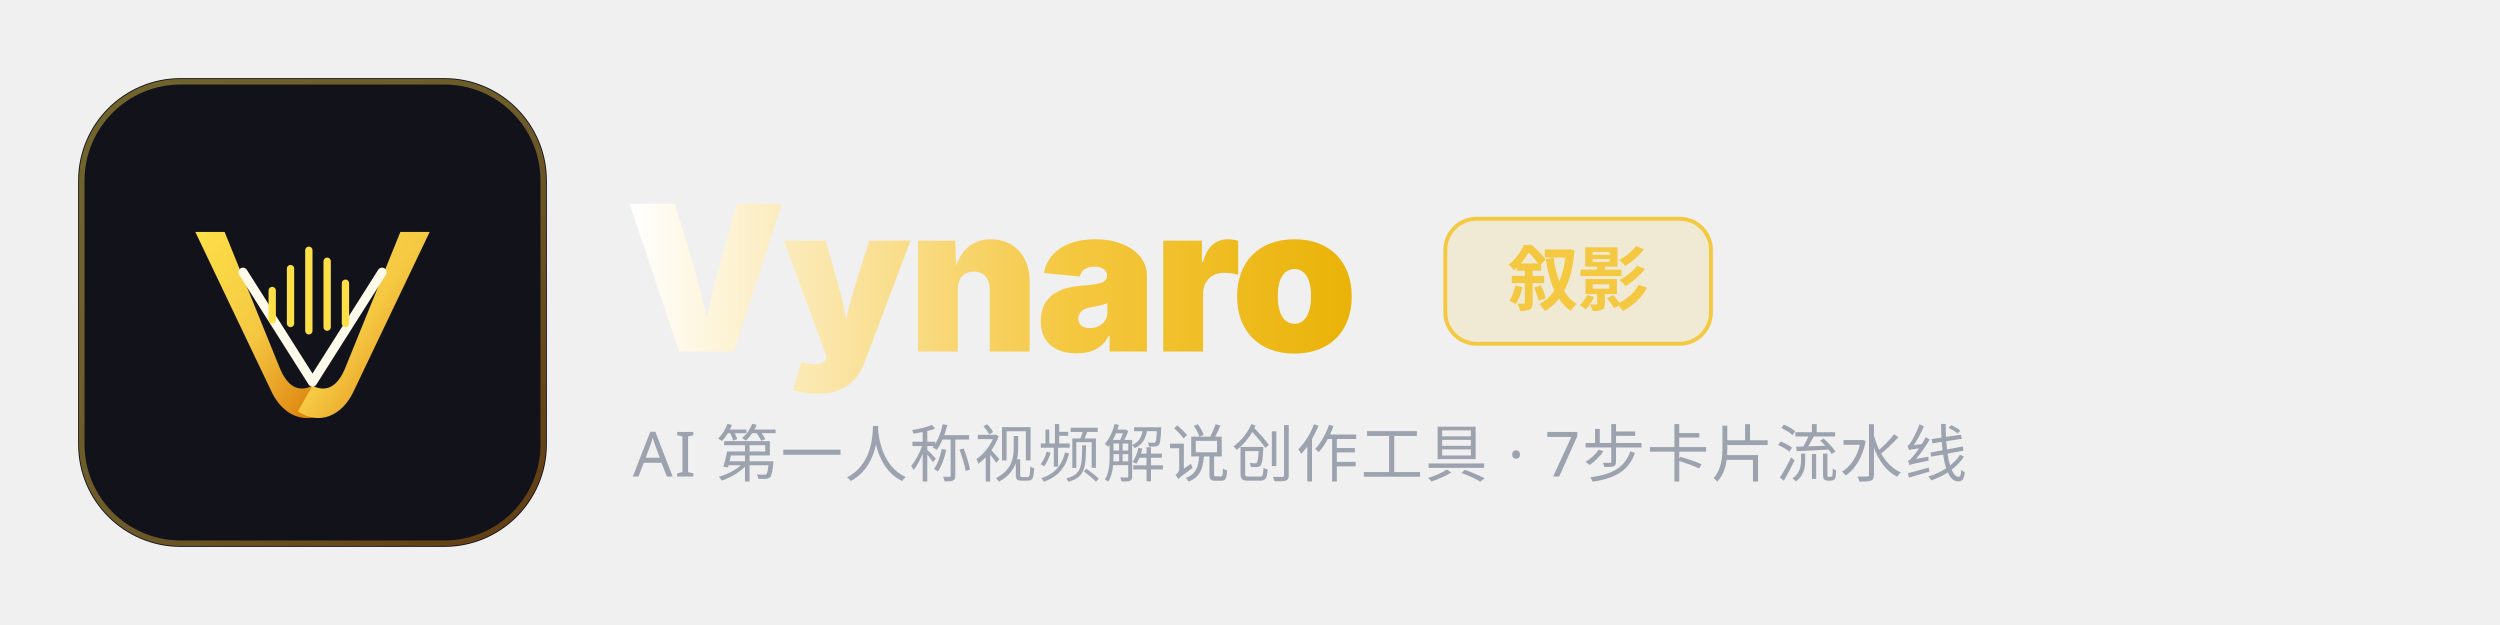
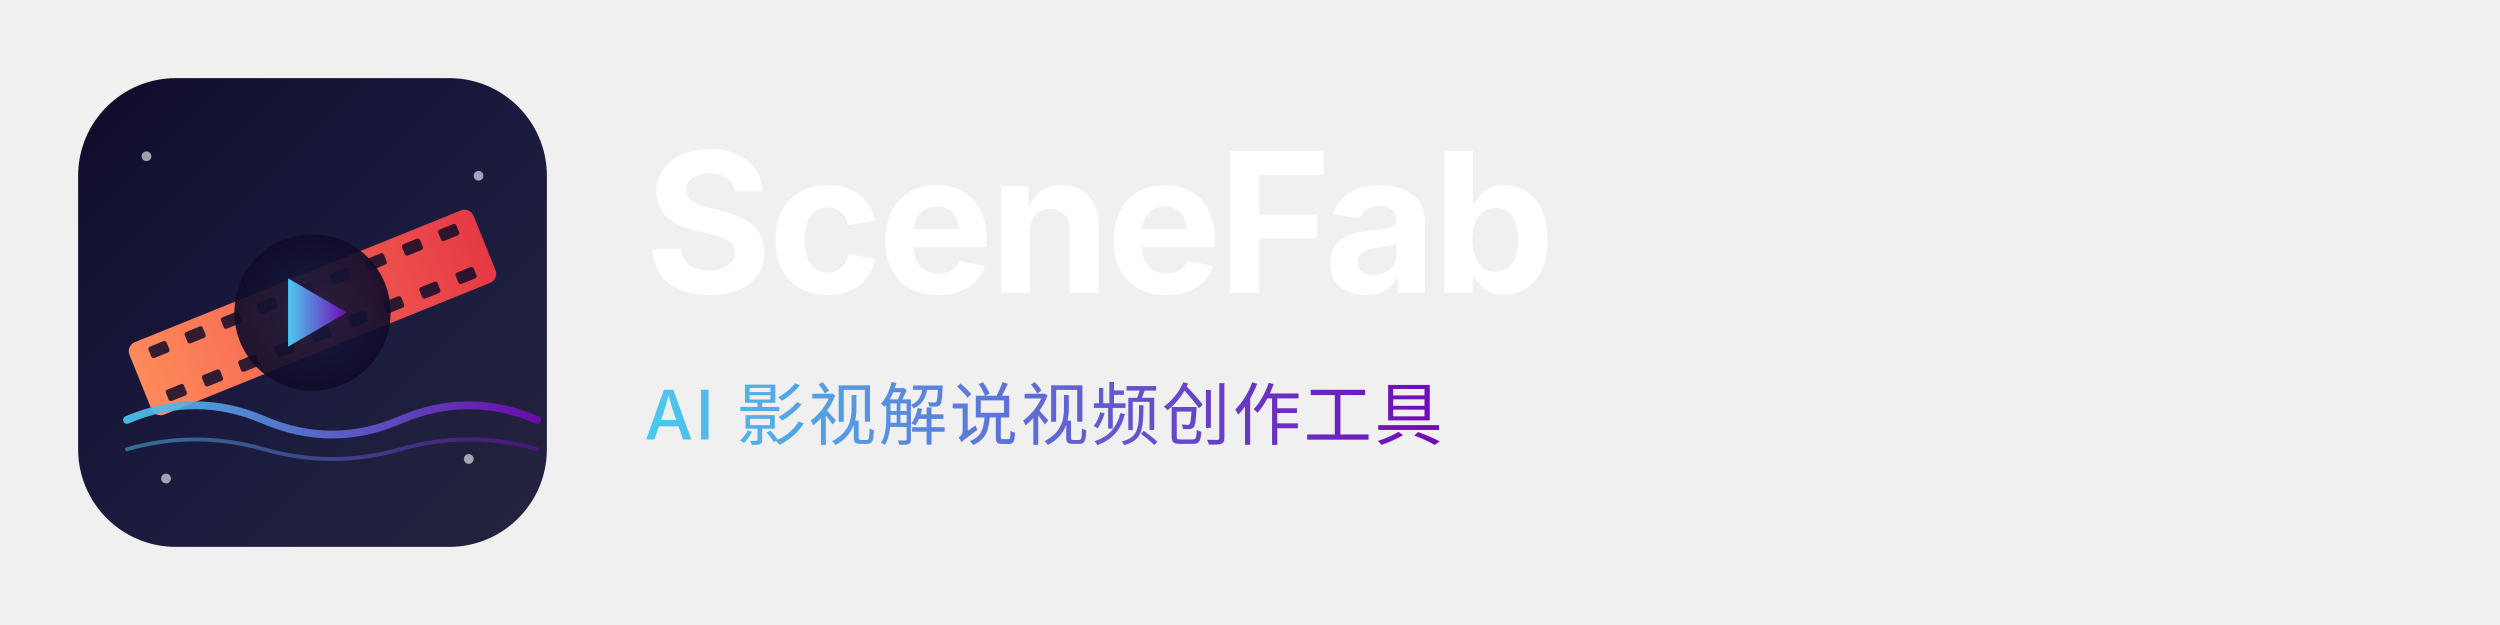
- <svg xmlns="http://www.w3.org/2000/svg" viewBox="0 0 640 160" role="img" aria-label="Vynaro horizontal logo">
+ <svg xmlns="http://www.w3.org/2000/svg" viewBox="0 0 512 128" role="img" aria-label="SceneFab - AI 影视解说视频创作工具">
  <defs>
-     <linearGradient id="hzGold" x1="0%" y1="0%" x2="100%" y2="100%">
-       <stop offset="0%" stop-color="#FDE047" />
-       <stop offset="50%" stop-color="#F5C842" />
-       <stop offset="100%" stop-color="#D97706" />
+     <linearGradient id="bgGradH" x1="0%" y1="0%" x2="100%" y2="100%">
+       <stop offset="0%" stop-color="#0f0c29" />
+       <stop offset="50%" stop-color="#1a1a3e" />
+       <stop offset="100%" stop-color="#24243e" />
    </linearGradient>
-     <linearGradient id="hzTextGold" x1="0%" y1="0%" x2="100%" y2="0%">
-       <stop offset="0%" stop-color="#FFFFFF" />
-       <stop offset="60%" stop-color="#F5C842" />
-       <stop offset="100%" stop-color="#EAB308" />
+     <linearGradient id="filmGradH" x1="0%" y1="0%" x2="100%" y2="0%">
+       <stop offset="0%" stop-color="#ff8a5b" />
+       <stop offset="100%" stop-color="#e63946" />
    </linearGradient>
+     <linearGradient id="aiGradH" x1="0%" y1="0%" x2="100%" y2="0%">
+       <stop offset="0%" stop-color="#4cc9f0" />
+       <stop offset="100%" stop-color="#7209b7" />
+     </linearGradient>
+     <radialGradient id="discGradH" cx="50%" cy="50%" r="50%">
+       <stop offset="0%" stop-color="#1a1a3e" />
+       <stop offset="100%" stop-color="#0f0c29" />
+     </radialGradient>
  </defs>
-   <g transform="translate(20, 20) scale(0.46875)">
-     <rect width="256" height="256" rx="56" ry="56" fill="#12131A" />
-     <rect x="2" y="2" width="252" height="252" rx="54" ry="54" fill="none" stroke="url(#hzGold)" stroke-width="3" opacity="0.4" />
-     <g transform="translate(128 126)">
-       <path d="M -64 -42 L -22 46 C -16 58 -4 64 8 56 L 0 42 C -8 46 -14 42 -18 32 L -48 -42 Z" fill="url(#hzGold)" />
-       <path d="M 64 -42 L 22 46 C 16 58 4 64 -8 56 L 0 42 C 8 46 14 42 18 32 L 48 -42 Z" fill="url(#hzGold)" />
-       <path d="M -38 -20 L 0 40 L 38 -20" fill="none" stroke="#FFFBEB" stroke-width="5" stroke-linecap="round" stroke-linejoin="round" />
-       <g fill="#FDE047">
-         <rect x="-24" y="-12" width="4" height="20" rx="2" />
-         <rect x="-14" y="-24" width="4" height="34" rx="2" />
-         <rect x="-4" y="-34" width="4" height="48" rx="2" />
-         <rect x="6" y="-28" width="4" height="40" rx="2" />
-         <rect x="16" y="-16" width="4" height="26" rx="2" />
+   <g transform="translate(16 16)">
+     <rect width="96" height="96" rx="20" fill="url(#bgGradH)" />
+     <g fill="#ffffff" opacity="0.6">
+       <circle cx="14" cy="16" r="1" />
+       <circle cx="82" cy="20" r="1" />
+       <circle cx="18" cy="82" r="1" />
+       <circle cx="80" cy="78" r="1" />
+     </g>
+     <g transform="rotate(-22 48 48)">
+       <rect x="10" y="40" width="76" height="16" fill="url(#filmGradH)" rx="2" />
+       <g fill="#0f0c29" opacity="0.85">
+         <rect x="14" y="42" width="4" height="2.5" rx="0.5" />
+         <rect x="22" y="42" width="4" height="2.5" rx="0.5" />
+         <rect x="30" y="42" width="4" height="2.5" rx="0.5" />
+         <rect x="38" y="42" width="4" height="2.5" rx="0.5" />
+         <rect x="46" y="42" width="4" height="2.5" rx="0.5" />
+         <rect x="54" y="42" width="4" height="2.5" rx="0.5" />
+         <rect x="62" y="42" width="4" height="2.5" rx="0.5" />
+         <rect x="70" y="42" width="4" height="2.5" rx="0.5" />
+         <rect x="78" y="42" width="4" height="2.5" rx="0.5" />
+       </g>
+       <g fill="#0f0c29" opacity="0.85">
+         <rect x="14" y="51.5" width="4" height="2.5" rx="0.5" />
+         <rect x="22" y="51.5" width="4" height="2.5" rx="0.5" />
+         <rect x="30" y="51.5" width="4" height="2.5" rx="0.5" />
+         <rect x="38" y="51.5" width="4" height="2.5" rx="0.5" />
+         <rect x="46" y="51.5" width="4" height="2.5" rx="0.5" />
+         <rect x="54" y="51.5" width="4" height="2.5" rx="0.5" />
+         <rect x="62" y="51.5" width="4" height="2.5" rx="0.5" />
+         <rect x="70" y="51.5" width="4" height="2.5" rx="0.5" />
+         <rect x="78" y="51.5" width="4" height="2.5" rx="0.5" />
      </g>
    </g>
+     <path d="M 10 70 Q 24 64 38 70 T 66 70 T 94 70" stroke="url(#aiGradH)" stroke-width="1.6" stroke-linecap="round" fill="none" opacity="0.9" />
+     <path d="M 10 76 Q 24 72 38 76 T 66 76 T 94 76" stroke="url(#aiGradH)" stroke-width="0.8" stroke-linecap="round" fill="none" opacity="0.5" />
+     <g transform="translate(48 48)">
+       <circle r="16" fill="url(#discGradH)" opacity="0.92" />
+       <path d="M -5 -7 L 7 0 L -5 7 Z" fill="url(#aiGradH)" />
+     </g>
  </g>
-   <g transform="translate(160, 42)">
-     <text x="0" y="48" font-family="Inter, -apple-system, BlinkMacSystemFont, 'Segoe UI', Roboto, sans-serif" font-size="52" font-weight="900" letter-spacing="-1" fill="url(#hzTextGold)">Vynaro</text>
-     <rect x="210" y="14" width="68" height="32" rx="8" fill="#F5C842" fill-opacity="0.15" stroke="#F5C842" stroke-width="1" />
-     <text x="244" y="36" font-family="'PingFang SC', 'Microsoft YaHei', sans-serif" font-size="18" font-weight="700" fill="#F5C842" text-anchor="middle">叙影</text>
-     <text x="2" y="80" font-family="'PingFang SC', 'Microsoft YaHei', sans-serif" font-size="16" font-weight="500" fill="#9CA3AF" letter-spacing="0.5">AI 第一人称视频解说创作工具 · 7步卡片流水线</text>
+   <g transform="translate(132 0)">
+     <text x="0" y="60" font-family="Inter, -apple-system, BlinkMacSystemFont, 'Segoe UI', 'PingFang SC', 'Hiragino Sans GB', sans-serif" font-size="40" font-weight="700" fill="#ffffff" letter-spacing="-1">SceneFab</text>
+     <text x="0" y="90" font-family="Inter, -apple-system, BlinkMacSystemFont, 'Segoe UI', 'PingFang SC', 'Hiragino Sans GB', sans-serif" font-size="14" font-weight="500" fill="url(#aiGradH)" letter-spacing="0.5">AI 影视解说视频创作工具</text>
  </g>
</svg>
